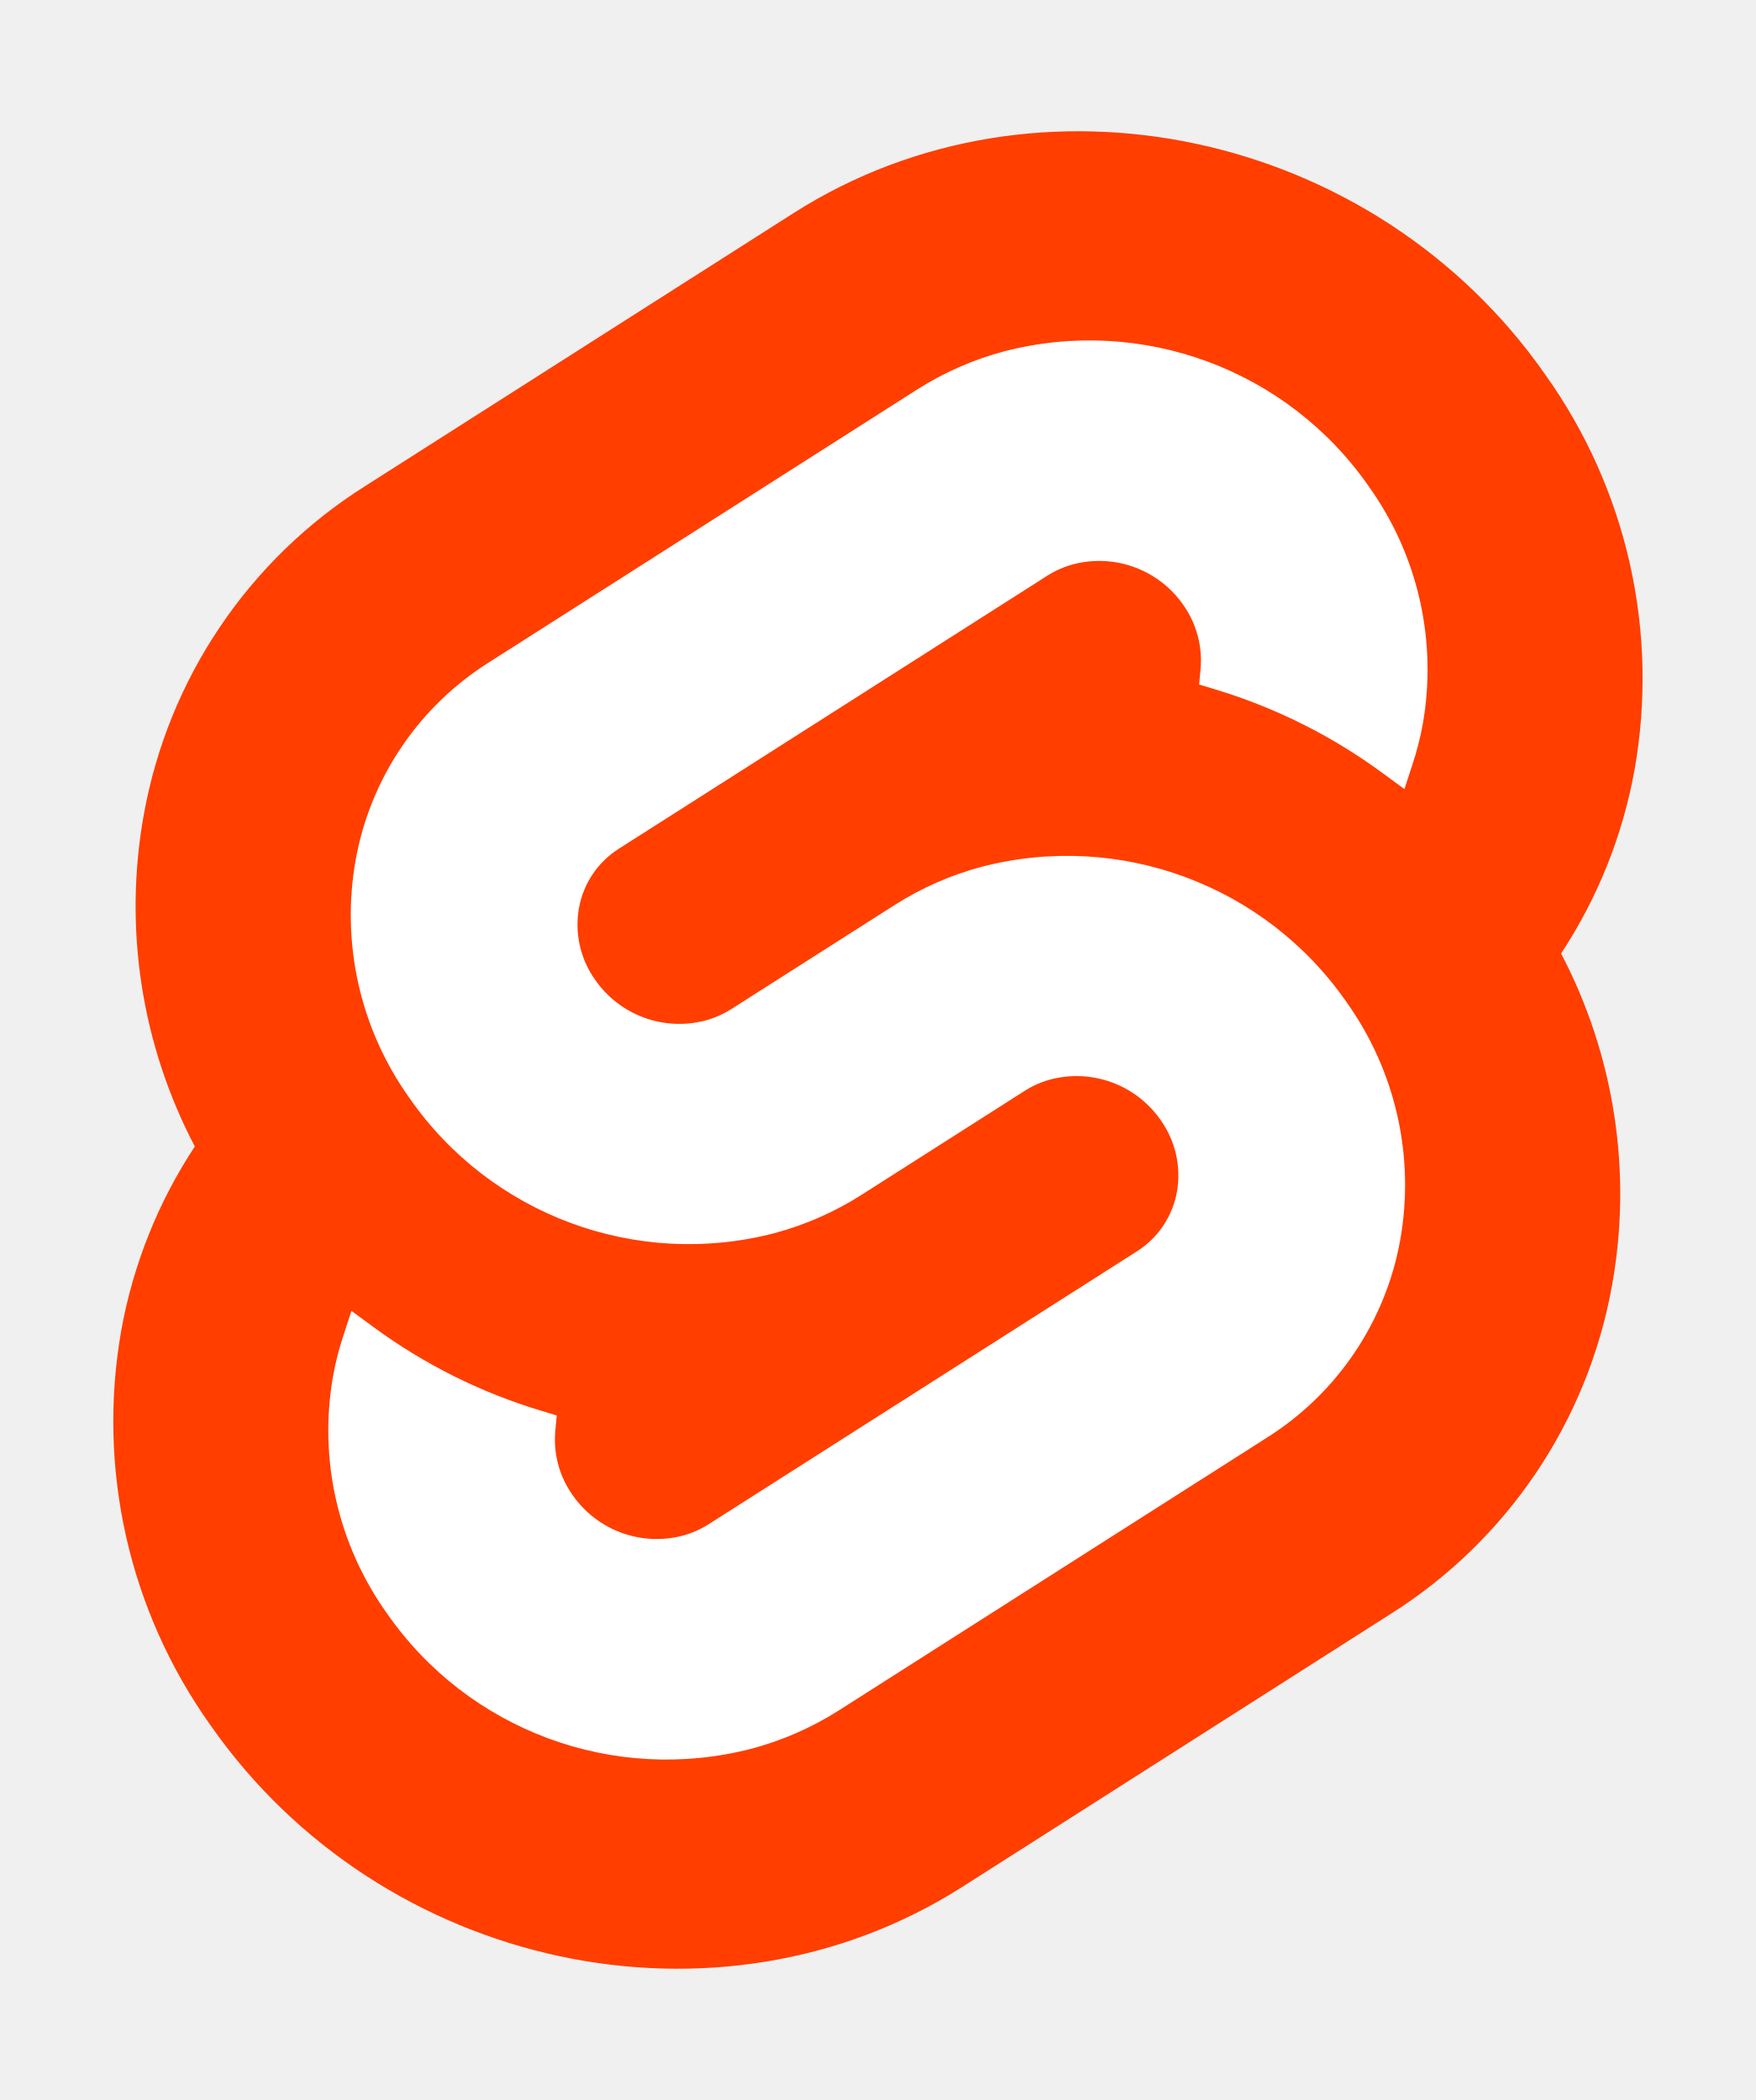
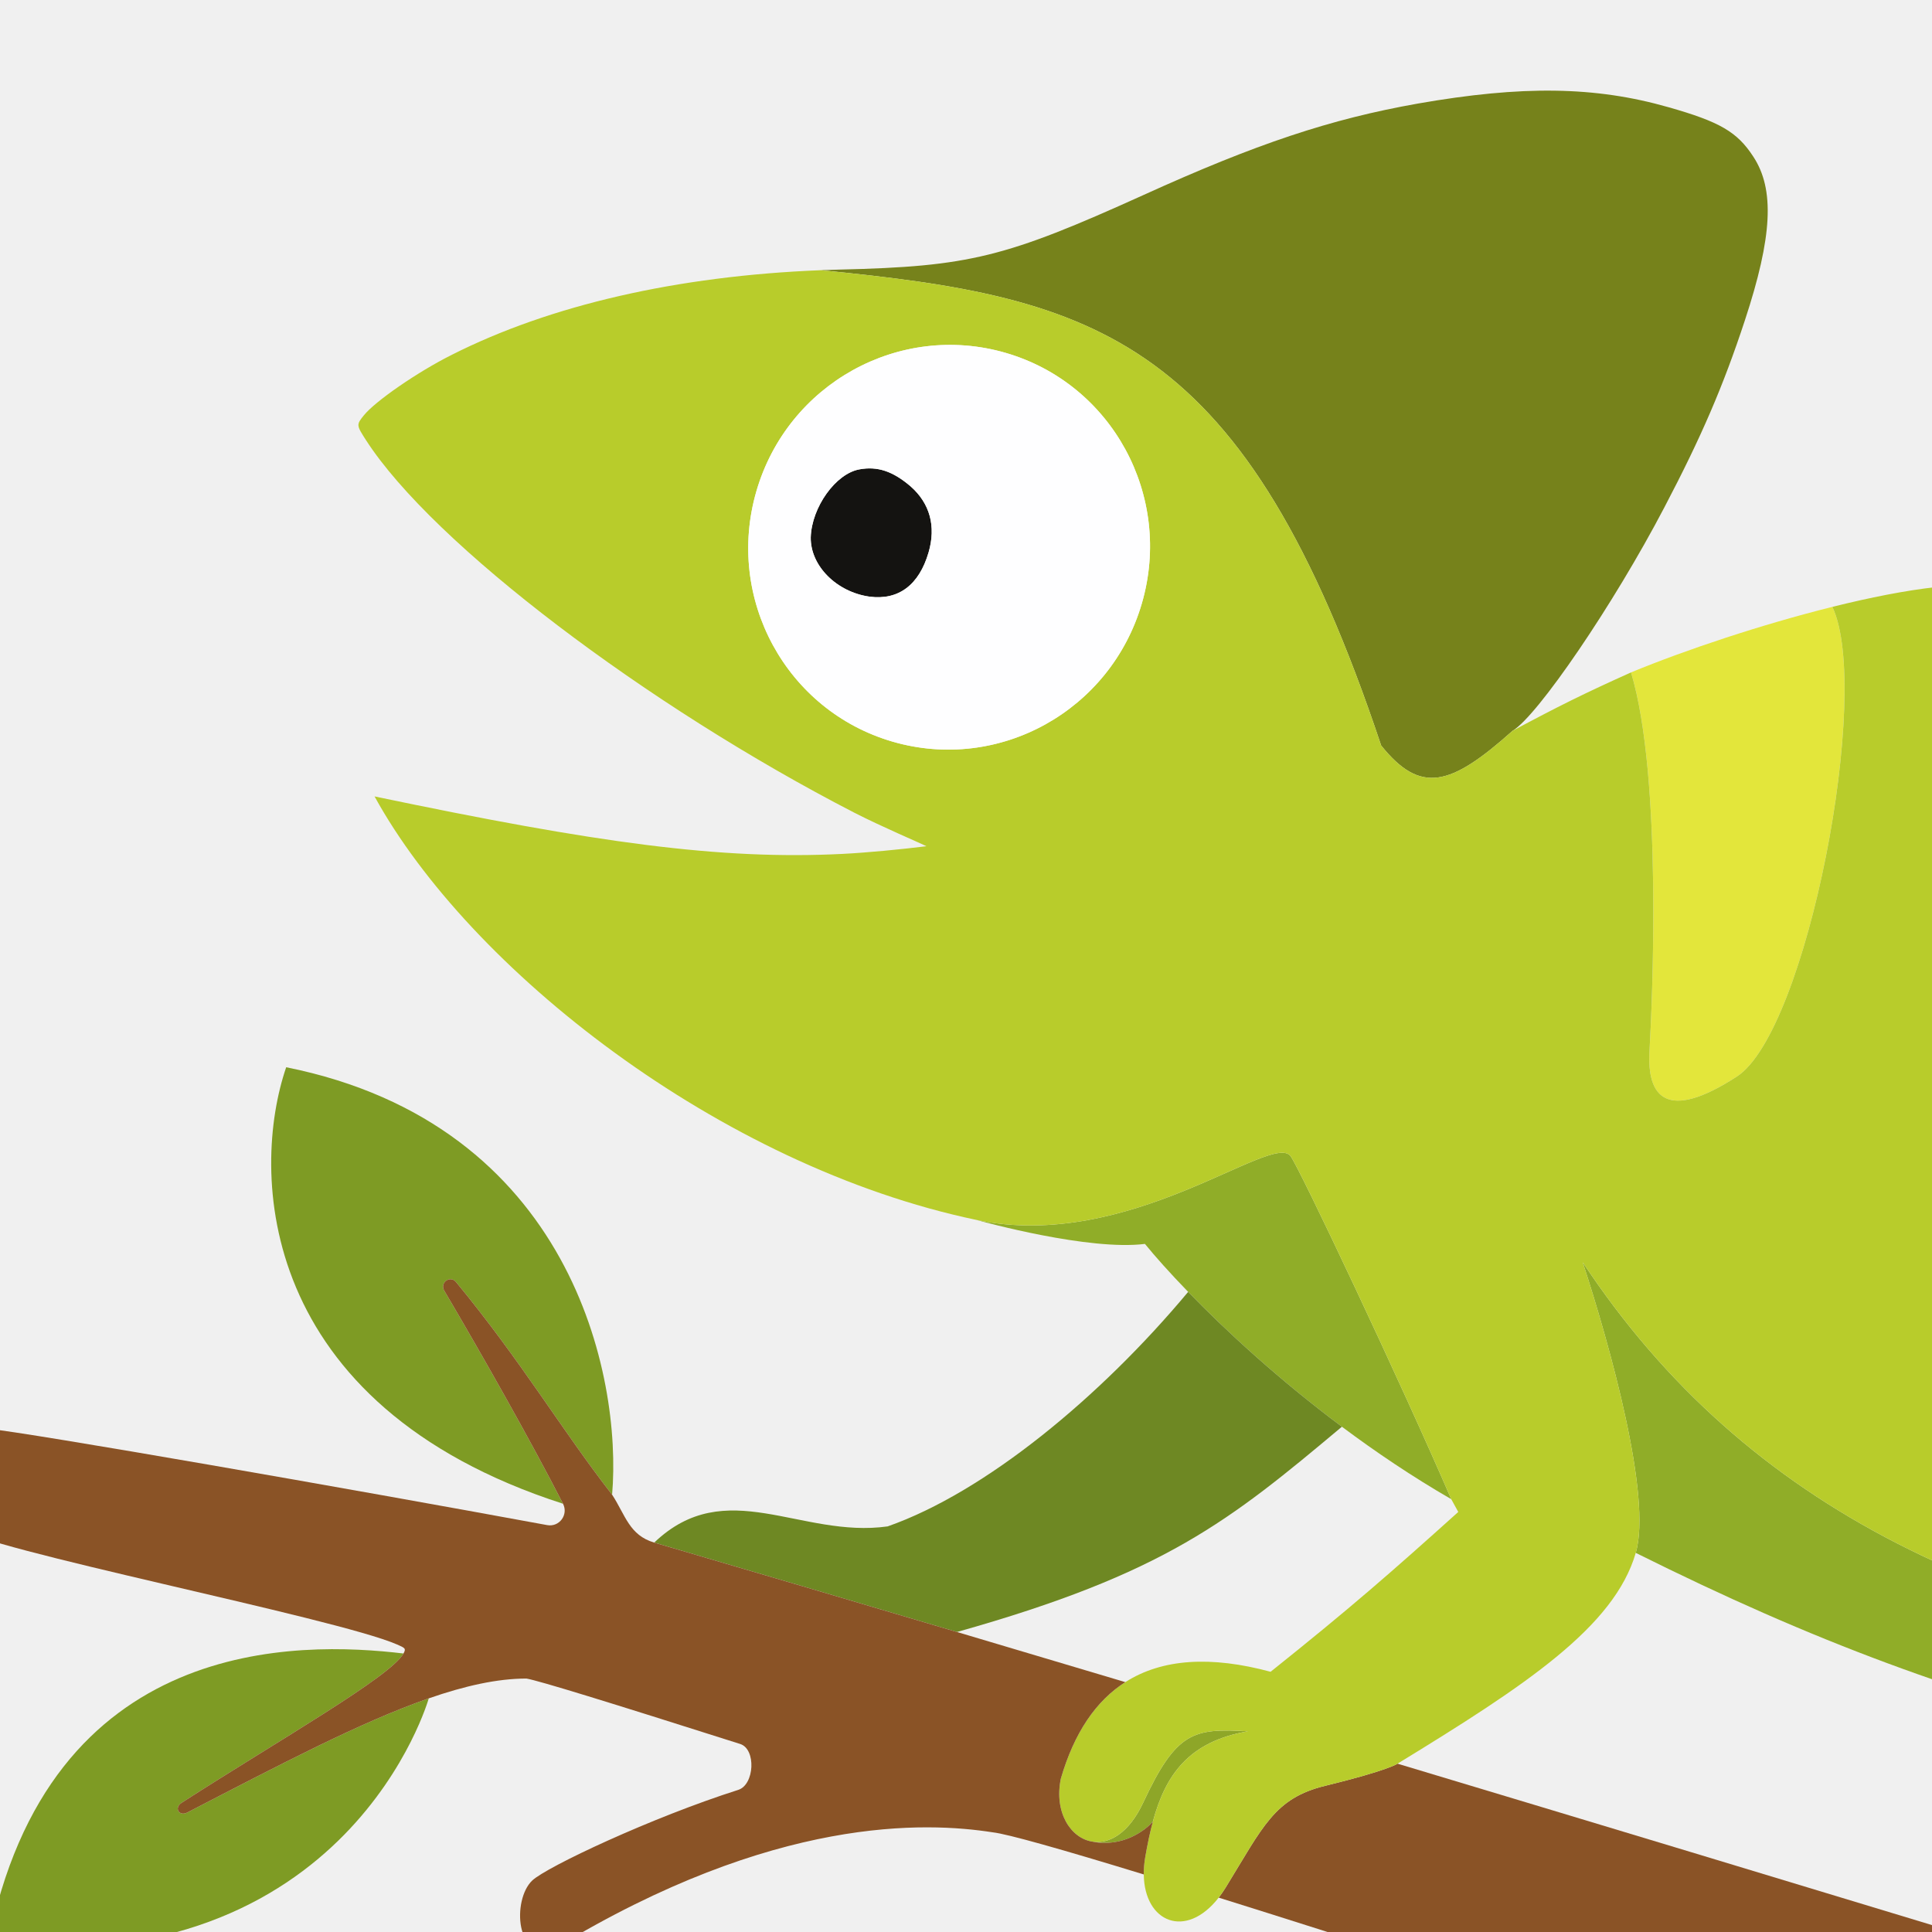
- <svg xmlns="http://www.w3.org/2000/svg" width="107" height="128" viewBox="0 0 107 128">
-   <path d="M94.157 22.819c-10.4-14.885-30.94-19.297-45.792-9.835L22.282 29.608A29.92 29.92 0 0 0 8.764 49.65a31.5 31.5 0 0 0 3.108 20.231 30 30 0 0 0-4.477 11.183 31.9 31.9 0 0 0 5.448 24.116c10.402 14.887 30.942 19.297 45.791 9.835l26.083-16.624A29.92 29.92 0 0 0 98.235 78.35a31.53 31.53 0 0 0-3.105-20.232 30 30 0 0 0 4.474-11.182 31.88 31.88 0 0 0-5.447-24.116" style="fill:#ff3e00" />
-   <path d="M45.817 106.582a20.72 20.72 0 0 1-22.237-8.243 19.17 19.17 0 0 1-3.277-14.503 18 18 0 0 1 .624-2.435l.49-1.498 1.337.981a33.6 33.6 0 0 0 10.203 5.098l.97.294-.09.968a5.85 5.85 0 0 0 1.052 3.878 6.24 6.24 0 0 0 6.695 2.485 5.8 5.8 0 0 0 1.603-.704L69.27 76.28a5.43 5.43 0 0 0 2.45-3.631 5.8 5.8 0 0 0-.987-4.371 6.24 6.24 0 0 0-6.698-2.487 5.7 5.7 0 0 0-1.6.704l-9.953 6.345a19 19 0 0 1-5.296 2.326 20.72 20.72 0 0 1-22.237-8.243 19.17 19.17 0 0 1-3.277-14.502 17.99 17.99 0 0 1 8.13-12.052l26.081-16.623a19 19 0 0 1 5.3-2.329 20.72 20.72 0 0 1 22.237 8.243 19.17 19.17 0 0 1 3.277 14.503 18 18 0 0 1-.624 2.435l-.49 1.498-1.337-.98a33.6 33.6 0 0 0-10.203-5.1l-.97-.294.09-.968a5.86 5.86 0 0 0-1.052-3.878 6.24 6.24 0 0 0-6.696-2.485 5.8 5.8 0 0 0-1.602.704L37.73 51.72a5.42 5.42 0 0 0-2.449 3.63 5.79 5.79 0 0 0 .986 4.372 6.24 6.24 0 0 0 6.698 2.486 5.8 5.8 0 0 0 1.602-.704l9.952-6.342a19 19 0 0 1 5.295-2.328 20.72 20.72 0 0 1 22.237 8.242 19.17 19.17 0 0 1 3.277 14.503 18 18 0 0 1-8.13 12.053l-26.081 16.622a19 19 0 0 1-5.3 2.328" style="fill:#fff" />
+ <svg xmlns="http://www.w3.org/2000/svg" width="256" height="256" viewBox="0 0 256 256" fill="none">
+   <g clip-path="url(#clip0_2213_1781)">
+     <path d="M56.812 225.043C47.872 228.154 37.25 233.733 24.823 240.163C23.732 240.728 23.029 239.546 24.062 238.882C37.038 230.532 51.76 222.171 53.466 219.097C39.709 217.463 6.363 216.521 -1.611 257.765C46.269 262.462 56.812 225.043 56.812 225.043Z" fill="#7E9B24" />
+     <path d="M81.108 198.054C82.446 182.332 75.683 148.993 37.922 141.416C33.193 155.227 33.91 186.131 74.603 199.255C70.32 190.893 63.781 179.36 58.861 171.013C58.244 169.966 59.648 168.933 60.422 169.87C69.019 180.28 74.572 189.68 81.108 198.054Z" fill="#7E9B24" />
+     <path d="M283.006 252.268C266.9 250.66 265.047 252.962 262.441 257.034C276.702 261.362 290.76 265.637 304.423 269.799C310.085 264.171 303.604 254.709 309.104 235.804C302.795 235.223 294.267 233.491 284.906 231.088C282.528 240.032 281.822 244.791 283.006 252.268Z" fill="#6E8823" />
+     <path d="M209.719 167.257C213.391 178.507 218.906 198.342 216.747 205.764C240.515 217.599 259.188 224.485 284.906 231.088C294.267 233.491 302.795 235.223 309.104 235.804C310.001 235.887 310.854 235.946 311.657 235.981C311.562 229.797 320.175 210.284 344.163 204.004C336.97 204.043 320.457 207.525 311.947 221.149C265.096 215.832 231.42 200.088 209.719 167.257Z" fill="#90AD28" />
+     <path d="M129.429 161.656C130.302 161.91 144.336 165.756 151.71 164.824C153.021 166.437 154.96 168.626 157.437 171.181C162.349 176.247 169.376 182.75 177.809 189.049C182.279 192.389 187.144 195.671 192.299 198.651C185.844 183.672 172.032 154.39 170.971 153.144C168.364 150.078 149.633 165.887 129.429 161.656Z" fill="#90AD28" />
+     <path d="M117.617 202.256C106.083 203.873 96.198 195.314 86.689 204.399C99.504 208.159 112.944 212.13 126.805 216.247C154.371 208.493 162.9 201.548 177.809 189.049C169.376 182.75 162.349 176.247 157.437 171.181C145.804 185.124 130.536 197.728 117.617 202.256Z" fill="#6E8823" />
+     <path d="M460.621 350.368C467.747 353.131 477.788 322.689 467.638 319.736C463.415 318.508 414.215 303.333 348.131 283.136C342.137 287.465 329.758 283.627 318.749 302.747C391.042 326.751 457.355 349.102 460.621 350.368Z" fill="#8A5326" />
+     <path d="M165.358 229.405C158.119 228.985 155.878 229.439 151.478 238.862C149.575 242.938 146.974 244.361 144.766 244.029C148.706 244.811 151.738 242.579 152.761 241.366C154.437 235.195 157.506 230.754 165.358 229.405Z" fill="#8EA628" />
+     <path d="M325.118 280.857C318.707 282.315 314.985 282.246 309.794 292.025C309.351 292.986 308.493 293.864 307.451 294.527C308.474 293.879 310.544 292.44 311.044 291.608C313.804 286.633 318.201 284.096 325.118 280.857Z" fill="#8EA628" />
+     <path d="M304.423 269.799C290.76 265.637 276.702 261.362 262.441 257.034C236.971 249.306 210.852 241.41 185.181 233.696C185.181 233.696 183.975 234.584 175.565 236.636C168.848 238.275 167.358 242.061 162.416 250.094C162.112 250.588 161.8 251.038 161.482 251.446C195.416 262.057 252.852 280.895 308.385 299.309C309.031 296.169 309.896 293.677 311.044 291.608C310.544 292.44 308.474 293.879 307.451 294.527L307.399 294.56C303.915 296.742 298.446 296.521 299.535 289.04C300.524 282.242 304.358 275.125 312.868 272.372C310.071 271.52 307.255 270.661 304.423 269.799Z" fill="#8A5326" />
+     <path d="M272.2 77.009C277.615 94.201 263.754 152.176 263.461 154.245C263.168 156.314 263.118 167.375 272.812 157.913C289.067 142.047 301.298 95.488 299.121 79.691C290.206 77.995 281.123 77.079 272.2 77.009Z" fill="#E3E63B" />
+     <path d="M216.122 89.096C220.333 103.106 218.907 133.233 218.566 139.29C218.225 145.346 220.8 148.7 230.135 142.655C239.47 136.611 248.087 91.529 242.798 80.413C233.431 82.746 223.334 86.118 216.122 89.096Z" fill="#E3E63B" />
+     <path d="M342.127 95.118C339.435 93.584 336.645 92.14 333.774 90.788C328.113 115.211 311.987 155.91 307.522 164.744C303.058 173.579 308.609 176.237 316.251 170.551C339.673 157.099 353.533 121.341 357.535 105.144C352.515 101.434 347.412 98.12 342.127 95.118Z" fill="#E3E63B" />
+     <path d="M379.407 124.368C371.896 143.642 354.847 177.045 351.831 180.902C348.815 184.76 349.172 188.415 357.463 185.145C365.754 181.875 384.232 163.882 396.437 145.58C391.275 137.821 385.681 130.887 379.407 124.368Z" fill="#E3E63B" />
+     <path d="M151.459 25.866C133.245 34.11 128.443 35.317 111.278 35.721C110.43 35.743 109.585 35.77 108.745 35.803C145.507 39.4 164.924 44.638 183.011 98.782C188.241 105.293 192.199 104.187 200.418 96.838C203.738 94.868 213.815 80.09 220.54 67.225C225.432 57.9 228.337 51.169 231.209 42.439C234.866 31.333 235.171 25.077 232.312 20.741C230.186 17.471 227.875 16.136 221.096 14.21C211.348 11.422 201.674 11.306 187.854 13.726C176.321 15.768 166.519 19.025 151.459 25.866Z" fill="#76821B" />
+     <path fill-rule="evenodd" clip-rule="evenodd" d="M170.971 153.144C172.032 154.39 185.844 183.672 192.299 198.651L193.228 200.341C184.207 208.461 178.946 213.058 168.362 221.519C160.491 219.393 154.003 219.765 149.109 222.89C145.219 225.374 142.336 229.596 140.564 235.687C139.648 240.138 141.869 243.594 144.766 244.029C146.974 244.361 149.575 242.938 151.478 238.862C155.878 229.439 158.119 228.985 165.358 229.405C157.506 230.754 154.437 235.195 152.761 241.366C152.362 242.834 152.043 244.4 151.756 246.046C151.612 246.87 151.549 247.648 151.557 248.373C151.627 254.716 157.12 257.036 161.482 251.446C161.8 251.038 162.112 250.588 162.416 250.094C167.358 242.061 168.848 238.275 175.565 236.636C183.975 234.584 185.181 233.696 185.181 233.696C202.173 223.305 213.889 215.586 216.747 205.764C218.906 198.342 213.391 178.507 209.719 167.257C231.42 200.088 265.096 215.832 311.947 221.149C320.457 207.525 336.97 204.043 344.163 204.004C320.175 210.284 311.562 229.797 311.657 235.981C313.101 247.292 315.887 252.998 326.849 271.653C321.195 270.8 316.585 271.17 312.868 272.372C304.358 275.125 300.524 282.242 299.535 289.04C298.446 296.521 303.915 296.742 307.399 294.56L307.451 294.527C308.493 293.864 309.351 292.986 309.794 292.025C314.985 282.246 318.707 282.315 325.118 280.857C318.201 284.096 313.804 286.633 311.044 291.608C309.896 293.677 309.031 296.169 308.385 299.309C307.719 302.549 311.58 310.301 318.749 302.747C329.758 283.627 342.137 287.465 348.131 283.136C350.052 278.35 348.982 272.725 344.8 259.592C343.36 253.964 343.4 245.689 341.725 243.308C342.352 242.78 342.441 242.584 342.761 242.189C347.567 236.247 368.571 232.414 382.97 225.239C376.258 250.75 422.973 257.05 440.914 253.935C464.026 249.922 469.135 247.124 476.396 242.003C493.876 231.888 507.84 215.305 517.231 193.604C519.568 188.175 523.544 174.511 524.471 168.72C528.006 146.64 525.756 124.914 518.003 105.99C512.806 93.256 504.427 79.737 496.747 71.631C490.446 64.968 479.618 56.941 471.462 52.91C469.306 51.857 464.312 49.978 460.365 48.735C449.963 45.425 443.115 44.711 434.834 45.995C409.608 50.02 392.113 69.79 393.225 92.985C393.518 99.463 395.103 105.085 398.235 110.921C404.437 122.48 413.477 129.656 425.281 132.38C441.251 136.079 454.354 129.616 458.292 116.082C460.552 108.311 458.825 101.227 453.46 96.067C451.384 94.09 450.929 93.863 446.663 92.574C441.294 91.012 436.472 90.983 433.723 92.456C432.314 93.23 432.069 93.585 431.817 95.263C431.372 98.259 432.621 99.664 439.229 103.481C442.835 105.572 444.278 110.537 442.392 114.582C441.211 117.174 439.237 118.588 435.968 119.247C428.554 120.642 420.144 116.017 415.15 107.792C412.461 103.364 411.231 99.455 410.943 94.257C410.645 88.772 412.445 82.098 415.326 77.728C420.29 70.27 430.999 65.525 442.077 65.859C446.729 65.982 457.072 68.517 462.238 70.778C470.247 74.339 479.105 81.651 485.13 89.75C488.227 93.918 493.099 102.722 495.495 108.486C501.947 123.906 504.016 141.697 501.229 157.459C499.579 166.876 493.277 182.515 488.126 189.966C480.453 201.04 467.767 210.466 453.784 215.394C444.119 218.833 435.737 218.999 430.393 215.881C428.008 214.477 426.492 211.384 421.598 197.933C413.636 176.21 405.736 159.557 396.437 145.58C384.232 163.882 365.754 181.875 357.463 185.145C349.172 188.415 348.815 184.76 351.831 180.902C354.847 177.045 371.896 143.642 379.407 124.368C377.347 122.228 375.215 120.134 373 118.069C367.861 113.271 362.743 108.994 357.535 105.144C353.533 121.341 339.673 157.099 316.251 170.551C308.609 176.237 303.058 173.579 307.522 164.744C311.987 155.91 328.113 115.211 333.774 90.788C323.082 85.752 311.257 81.999 299.121 79.691C301.298 95.488 289.067 142.047 272.812 157.913C263.118 167.375 263.168 156.314 263.461 154.245C263.754 152.176 277.615 94.201 272.2 77.009C266.899 76.968 261.655 77.224 256.535 77.793C252.52 78.232 247.762 79.176 242.798 80.413C248.087 91.529 239.47 136.611 230.135 142.655C220.8 148.7 218.225 145.346 218.566 139.29C218.907 133.233 220.333 103.106 216.122 89.096C209.902 91.889 206.478 93.593 200.418 96.838C192.199 104.187 188.241 105.293 183.011 98.782C164.924 44.638 145.507 39.4 108.745 35.803C89.703 36.561 72.859 40.439 59.83 47.034C55.285 49.31 49.708 53.18 48.225 55.022C47.194 56.285 47.225 56.341 48.496 58.321C57.404 72.135 85.781 93.555 113.206 107.689C116.832 109.549 122.147 111.806 122.764 112.128C119.299 112.555 114.98 112.978 111.618 113.147C95.422 113.959 79.069 111.691 49.63 105.53C62.167 128.355 95.282 154.505 129.429 161.656C149.633 165.887 168.364 150.078 170.971 153.144ZM118.271 98.272C132.376 102.376 147.166 94.171 151.304 79.945C155.443 65.719 147.364 50.861 133.259 46.757C119.154 42.653 104.364 50.859 100.226 65.084C96.087 79.31 104.166 94.169 118.271 98.272Z" fill="#B8CC2B" />
+     <path d="M113.884 62.192C110.74 62.745 107.546 67.214 107.427 71.204C107.371 74.976 110.858 78.453 115.227 79.061C119.059 79.561 121.786 77.513 123.043 73.191C124.047 69.742 123.225 66.709 120.662 64.448C118.311 62.438 116.285 61.754 113.884 62.192Z" fill="#141311" />
+     <path fill-rule="evenodd" clip-rule="evenodd" d="M151.304 79.945C147.166 94.171 132.376 102.376 118.271 98.272C104.166 94.169 96.087 79.31 100.226 65.084C104.364 50.859 119.154 42.653 133.259 46.757C147.364 50.861 155.443 65.719 151.304 79.945ZM107.427 71.204C107.546 67.214 110.74 62.745 113.884 62.192C116.285 61.754 118.311 62.438 120.662 64.448C123.225 66.709 124.047 69.742 123.043 73.191C121.786 77.513 119.059 79.561 115.227 79.061C110.858 78.453 107.371 74.976 107.427 71.204Z" fill="#FEFEFF" />
+     <path d="M74.603 199.255C75.347 200.708 74.11 202.38 72.503 202.084C46.42 197.28 4.203 189.888 -1.812 189.283C-8.139 188.646 -13.632 194.966 -5.623 202.38C-2.545 205.229 44.409 214.332 52.604 217.9L52.607 217.901C53.678 218.367 53.833 218.435 53.466 219.097C51.76 222.171 37.038 230.532 24.062 238.882C23.029 239.546 23.732 240.728 24.823 240.163C37.25 233.733 47.872 228.154 56.812 225.043C61.604 223.375 65.913 222.417 69.758 222.417C71.457 222.713 80.431 225.478 98.075 231.085C100.222 231.767 99.973 236.482 97.827 237.166C86.371 240.817 72.435 247.363 70.517 249.184C67.845 251.722 68.278 260.134 73.597 258.13C102.629 240.533 122.735 241.411 131.566 242.796C133.492 243.009 140.624 245.028 151.557 248.373C151.549 247.648 151.612 246.87 151.756 246.046C152.043 244.4 152.362 242.834 152.761 241.366C151.738 242.579 148.706 244.811 144.766 244.029C141.869 243.594 139.648 240.138 140.564 235.687C142.336 229.596 145.219 225.374 149.109 222.89C141.577 220.641 134.132 218.424 126.805 216.247C112.944 212.13 99.504 208.159 86.689 204.399C83.377 203.427 82.877 200.766 81.108 198.054C74.572 189.68 69.019 180.28 60.422 169.87C59.648 168.933 58.244 169.966 58.861 171.013C63.781 179.36 70.32 190.893 74.603 199.255V199.255Z" fill="#8A5326" />
+   </g>
+   <defs>
+     <clipPath id="clip0_2213_1781">
+       <rect width="256" height="256" fill="white" />
+     </clipPath>
+   </defs>
</svg>
